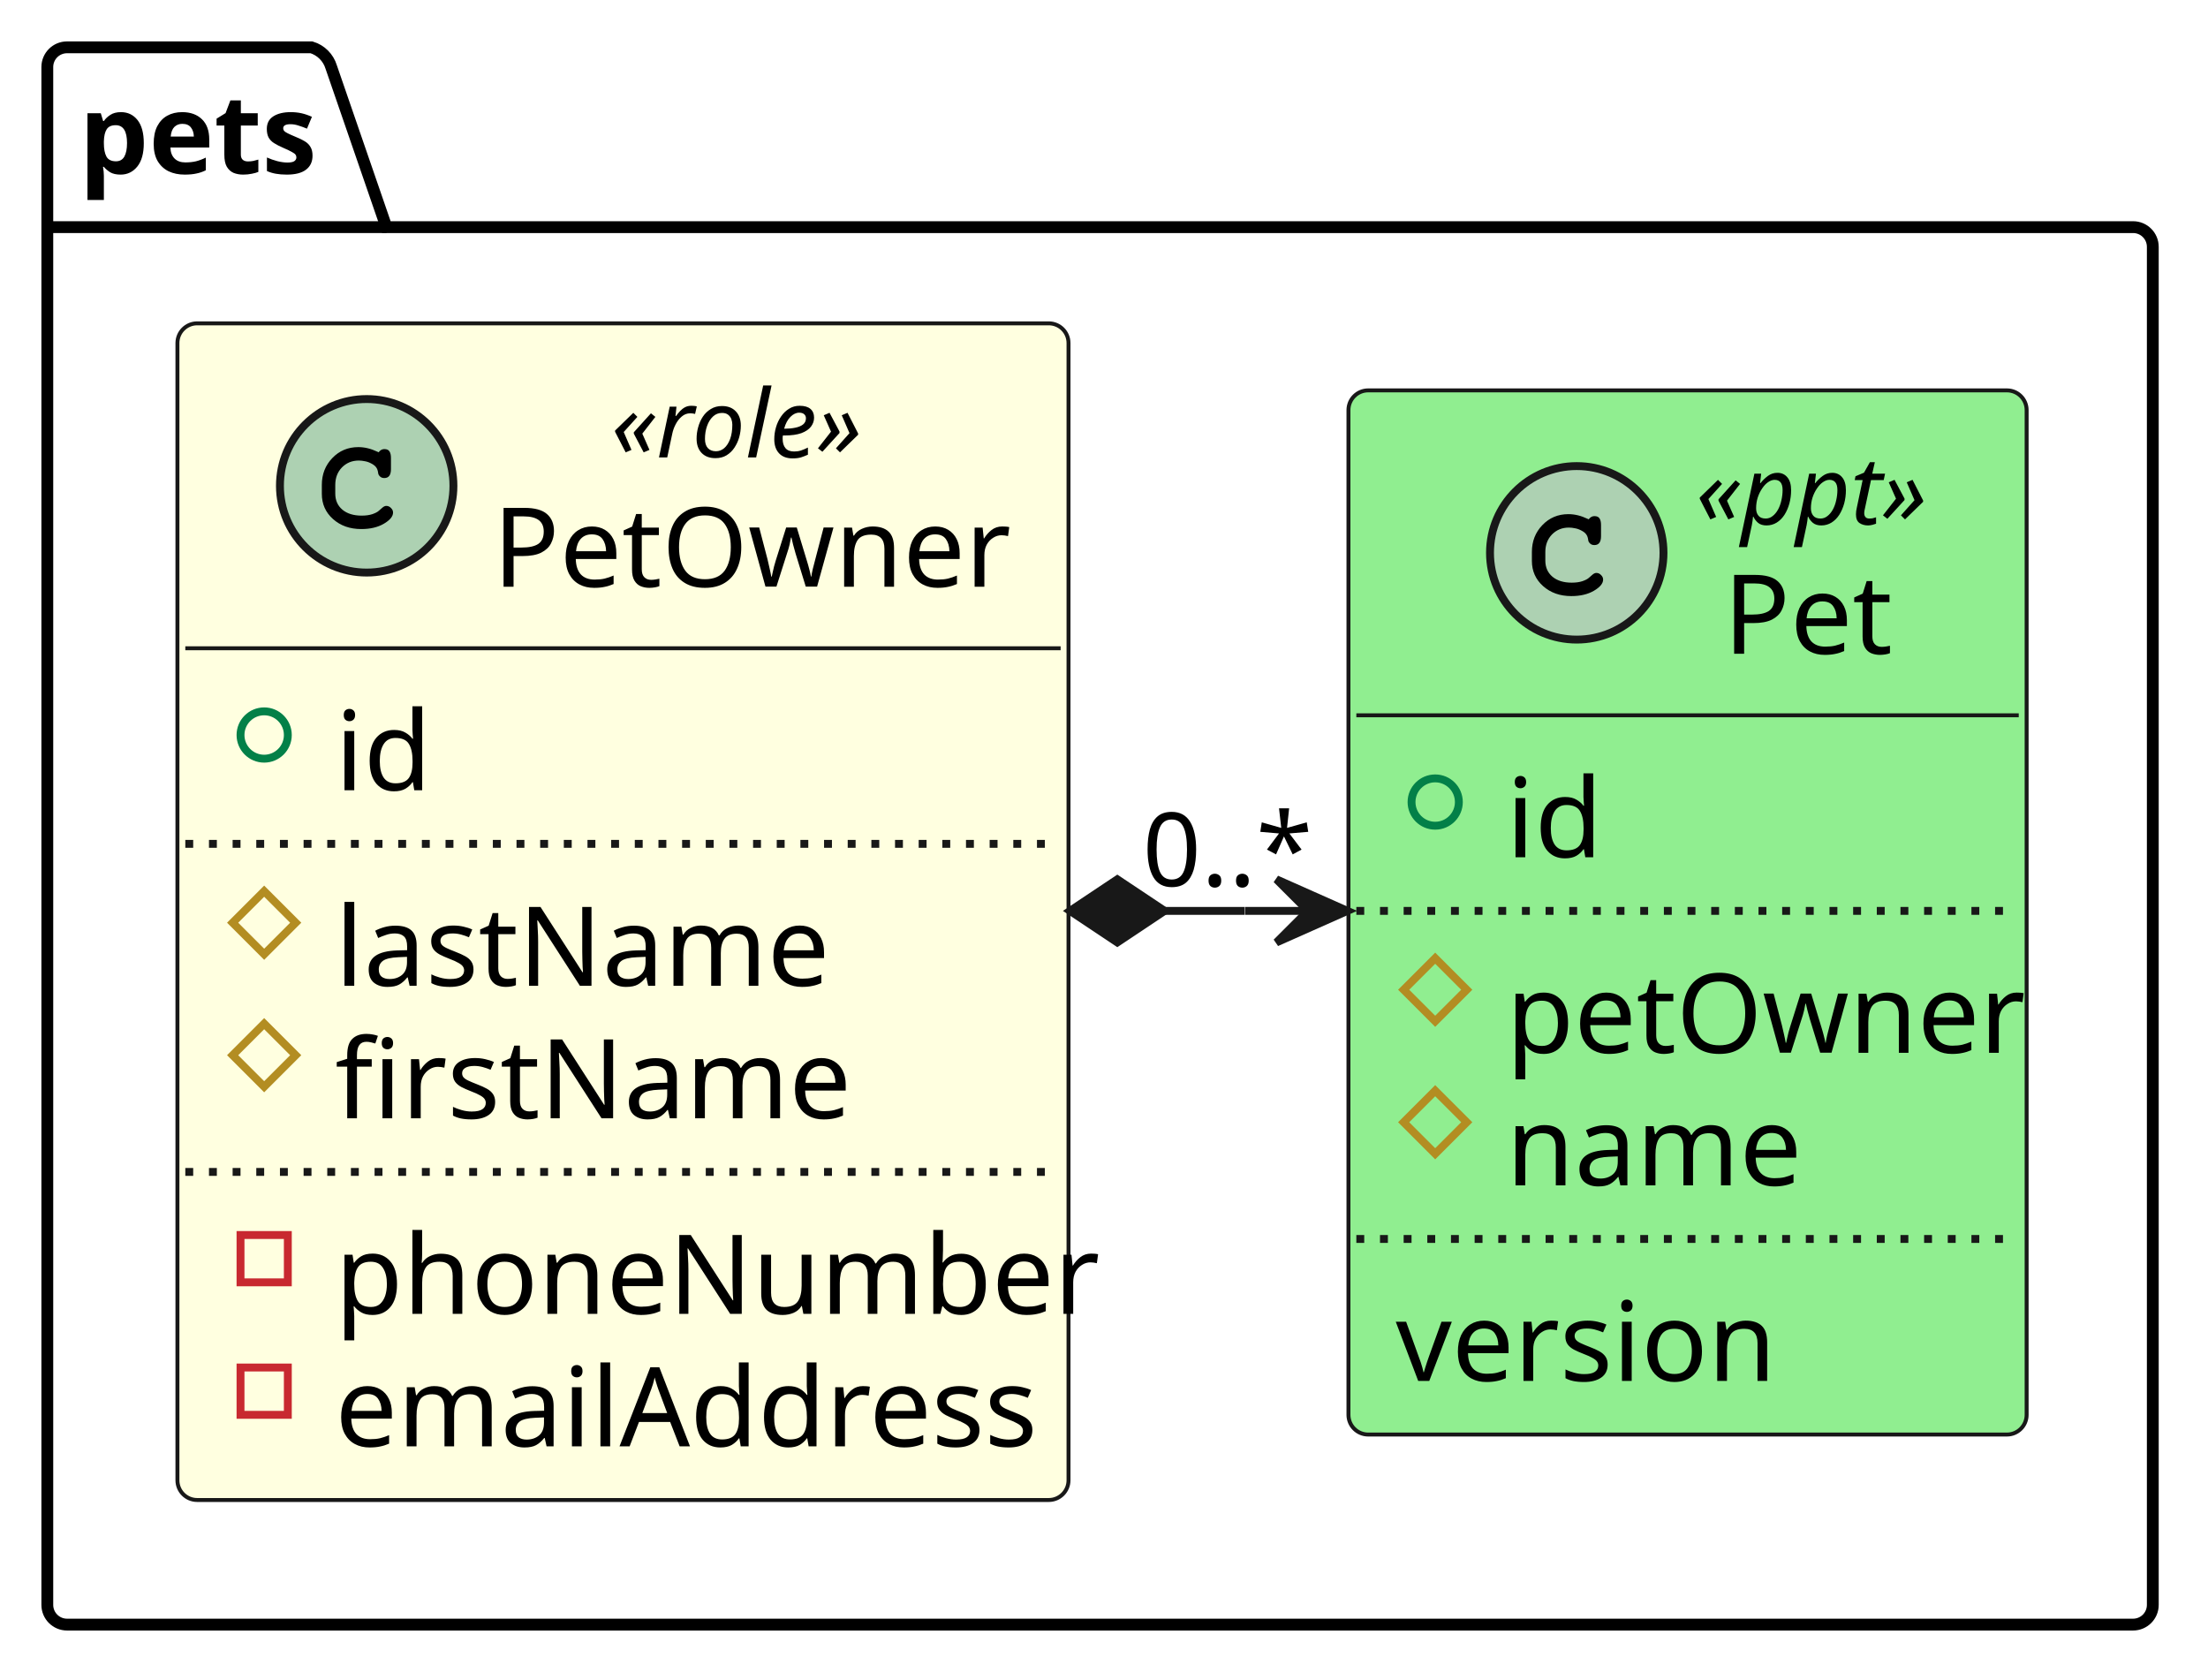
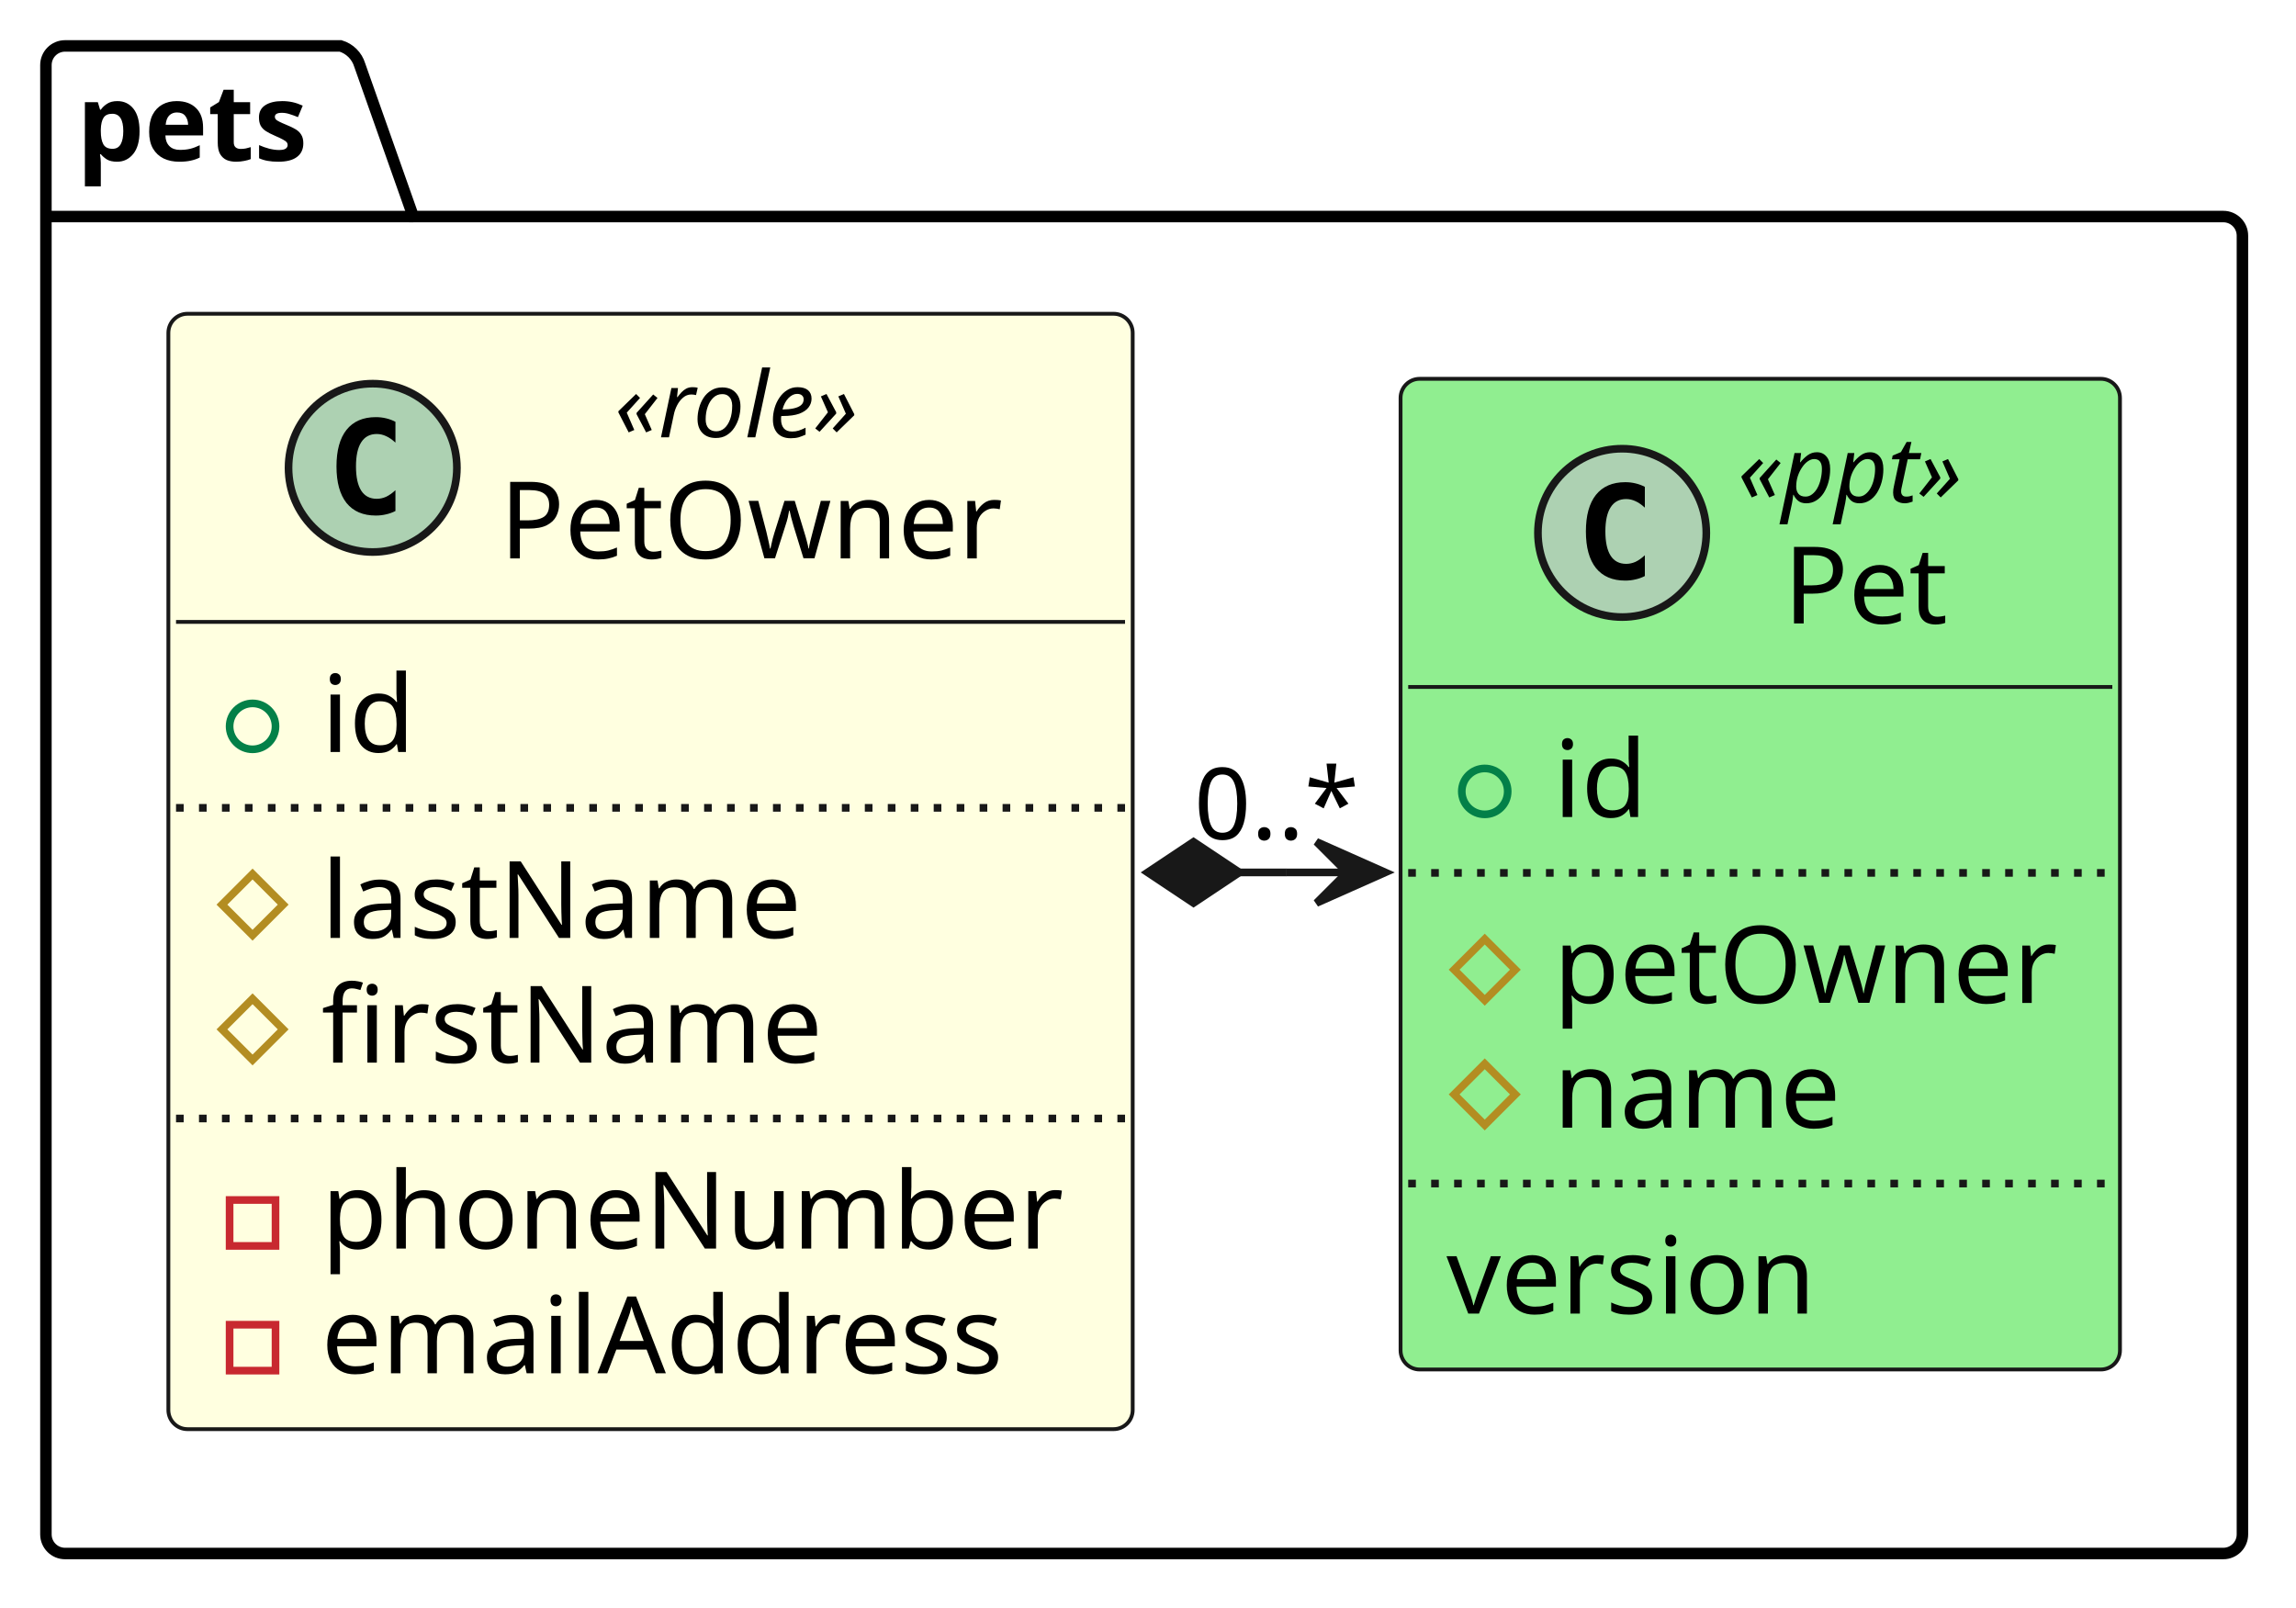
- <svg xmlns="http://www.w3.org/2000/svg" contentStyleType="text/css" height="213px" preserveAspectRatio="none" style="width:280px;height:213px;background:#FFFFFF;" version="1.1" viewBox="0 0 280 213" width="280px" zoomAndPan="magnify">
+ <svg xmlns="http://www.w3.org/2000/svg" contentStyleType="text/css" height="210px" preserveAspectRatio="none" style="width:300px;height:210px;background:#FFFFFF;" version="1.1" viewBox="0 0 300 210" width="300px" zoomAndPan="magnify">
  <defs />
  <g>
    <g id="cluster_pets">
-       <path d="M8.5,6 L39.5,6 A3.75,3.75 0 0 1 42,8.5 L49,28.8 L270.5,28.8 A2.5,2.5 0 0 1 273,31.3 L273,203.5 A2.5,2.5 0 0 1 270.5,206 L8.5,206 A2.5,2.5 0 0 1 6,203.5 L6,8.5 A2.5,2.5 0 0 1 8.5,6 " style="stroke:#000000;stroke-width:1.5;fill:none;" />
-       <line style="stroke:#000000;stroke-width:1.5;fill:none;" x1="6" x2="49" y1="28.8" y2="28.8" />
-       <text fill="#000000" font-family="sans-serif" font-size="14" font-weight="bold" lengthAdjust="spacing" textLength="30" x="10" y="22">pets</text>
+       <path d="M8.5,6 L44.5,6 A3.75,3.75 0 0 1 47,8.5 L54,28.297 L290.5,28.297 A2.5,2.5 0 0 1 293,30.797 L293,200.5 A2.5,2.5 0 0 1 290.5,203 L8.5,203 A2.5,2.5 0 0 1 6,200.5 L6,8.5 A2.5,2.5 0 0 1 8.5,6 " fill="none" style="stroke:#000000;stroke-width:1.5;" />
+       <line style="stroke:#000000;stroke-width:1.5;" x1="6" x2="54" y1="28.297" y2="28.297" />
+       <text fill="#000000" font-family="sans-serif" font-size="14" font-weight="bold" lengthAdjust="spacing" textLength="35" x="10" y="20.995">pets</text>
    </g>
    <g id="elem_Pet">
-       <rect codeLine="14" fill="#90EE90" height="132.4" id="Pet" rx="2.5" ry="2.5" style="stroke:#181818;stroke-width:0.5;" width="86" x="171" y="49.5" />
-       <ellipse cx="199.95" cy="70.1" fill="#ADD1B2" rx="11" ry="11" style="stroke:#181818;stroke-width:1.0;" />
-       <path d="M199.309,73.881 Q200.106,73.881 200.669,73.694 Q201.247,73.491 201.481,73.272 Q201.731,73.037 201.966,72.85 Q202.216,72.647 202.434,72.647 Q202.778,72.647 203.028,72.912 Q203.294,73.162 203.294,73.491 Q203.294,74.225 202.122,74.912 Q200.966,75.584 199.262,75.584 Q197.106,75.584 195.684,74.319 Q194.262,73.053 194.262,71.116 L194.262,69.991 Q194.262,67.959 195.591,66.584 Q196.919,65.194 198.887,65.194 Q200.075,65.194 201.294,65.772 L201.466,65.85 Q201.762,65.444 202.184,65.444 Q202.669,65.444 202.841,65.741 Q203.028,66.022 203.028,66.569 L203.028,67.991 Q203.028,69.116 202.184,69.116 Q201.872,69.116 201.669,68.944 Q201.481,68.772 201.434,68.631 Q201.403,68.475 201.356,68.209 Q201.247,67.694 200.731,67.381 Q200.216,67.069 199.762,66.991 Q199.325,66.897 198.95,66.897 Q197.669,66.897 196.809,67.772 Q195.966,68.647 195.966,69.991 L195.966,71.084 Q195.966,72.366 196.872,73.131 Q197.778,73.881 199.309,73.881 Z " fill="#000000" />
-       <text fill="#000000" font-family="sans-serif" font-size="12" font-style="italic" lengthAdjust="spacing" textLength="27" x="215.05" y="66.5">«ppt»</text>
-       <text fill="#000000" font-family="sans-serif" font-size="14" lengthAdjust="spacing" textLength="20" x="218.55" y="82.9">Pet</text>
-       <line style="stroke:#181818;stroke-width:0.5;" x1="172" x2="256" y1="90.7" y2="90.7" />
-       <ellipse cx="182" cy="101.7" fill="none" rx="3" ry="3" style="stroke:#038048;stroke-width:1.0;" />
-       <text fill="#000000" font-family="sans-serif" font-size="14" lengthAdjust="spacing" textLength="11" x="191" y="108.7">id</text>
-       <line style="stroke:#181818;stroke-width:1.0;stroke-dasharray:1.0,2.0;" x1="172" x2="256" y1="115.5" y2="115.5" />
-       <polygon fill="none" points="182,121.5,186,125.5,182,129.5,178,125.5" style="stroke:#B38D22;stroke-width:1.0;" />
-       <text fill="#000000" font-family="sans-serif" font-size="14" lengthAdjust="spacing" textLength="60" x="191" y="133.5">petOwner</text>
-       <polygon fill="none" points="182,138.3,186,142.3,182,146.3,178,142.3" style="stroke:#B38D22;stroke-width:1.0;" />
-       <text fill="#000000" font-family="sans-serif" font-size="14" lengthAdjust="spacing" textLength="34" x="191" y="150.3">name</text>
-       <line style="stroke:#181818;stroke-width:1.0;stroke-dasharray:1.0,2.0;" x1="172" x2="256" y1="157.1" y2="157.1" />
-       <text fill="#000000" font-family="sans-serif" font-size="14" lengthAdjust="spacing" textLength="44" x="177" y="175.1">version</text>
+       <rect codeLine="14" fill="#90EE90" height="129.453" id="Pet" rx="2.5" ry="2.5" style="stroke:#181818;stroke-width:0.5;" width="94" x="183" y="49.5" />
+       <ellipse cx="211.95" cy="69.633" fill="#ADD1B2" rx="11" ry="11" style="stroke:#181818;stroke-width:1.0;" />
+       <path d="M214.919,75.273 Q214.341,75.57 213.7,75.711 Q213.059,75.867 212.356,75.867 Q209.856,75.867 208.528,74.227 Q207.216,72.57 207.216,69.445 Q207.216,66.32 208.528,64.664 Q209.856,63.008 212.356,63.008 Q213.059,63.008 213.7,63.164 Q214.356,63.32 214.919,63.617 L214.919,66.336 Q214.294,65.758 213.7,65.492 Q213.106,65.211 212.481,65.211 Q211.137,65.211 210.45,66.289 Q209.762,67.352 209.762,69.445 Q209.762,71.539 210.45,72.617 Q211.137,73.68 212.481,73.68 Q213.106,73.68 213.7,73.414 Q214.294,73.133 214.919,72.555 L214.919,75.273 Z " fill="#000000" />
+       <text fill="#000000" font-family="sans-serif" font-size="12" font-style="italic" lengthAdjust="spacing" textLength="35" x="227.05" y="65.639">«ppt»</text>
+       <text fill="#000000" font-family="sans-serif" font-size="14" lengthAdjust="spacing" textLength="23" x="233.05" y="81.464">Pet</text>
+       <line style="stroke:#181818;stroke-width:0.5;" x1="184" x2="276" y1="89.766" y2="89.766" />
+       <ellipse cx="194" cy="103.414" fill="none" rx="3" ry="3" style="stroke:#038048;stroke-width:1.0;" />
+       <text fill="#000000" font-family="sans-serif" font-size="14" lengthAdjust="spacing" textLength="12" x="203" y="106.761">id</text>
+       <line style="stroke:#181818;stroke-width:1.0;stroke-dasharray:1.0,2.0;" x1="184" x2="276" y1="114.062" y2="114.062" />
+       <polygon fill="none" points="194,122.711,198,126.711,194,130.711,190,126.711" style="stroke:#B38D22;stroke-width:1.0;" />
+       <text fill="#000000" font-family="sans-serif" font-size="14" lengthAdjust="spacing" textLength="68" x="203" y="131.058">petOwner</text>
+       <polygon fill="none" points="194,139.008,198,143.008,194,147.008,190,143.008" style="stroke:#B38D22;stroke-width:1.0;" />
+       <text fill="#000000" font-family="sans-serif" font-size="14" lengthAdjust="spacing" textLength="39" x="203" y="147.355">name</text>
+       <line style="stroke:#181818;stroke-width:1.0;stroke-dasharray:1.0,2.0;" x1="184" x2="276" y1="154.656" y2="154.656" />
+       <text fill="#000000" font-family="sans-serif" font-size="14" lengthAdjust="spacing" textLength="50" x="189" y="171.651">version</text>
    </g>
    <g id="elem_PetOwner">
-       <rect codeLine="23" fill="#FFFFE0" height="149.2" id="PetOwner" rx="2.5" ry="2.5" style="stroke:#181818;stroke-width:0.5;" width="113" x="22.5" y="41" />
-       <ellipse cx="46.5" cy="61.6" fill="#ADD1B2" rx="11" ry="11" style="stroke:#181818;stroke-width:1.0;" />
-       <path d="M45.859,65.381 Q46.656,65.381 47.219,65.194 Q47.797,64.991 48.031,64.772 Q48.281,64.537 48.516,64.35 Q48.766,64.147 48.984,64.147 Q49.328,64.147 49.578,64.412 Q49.844,64.662 49.844,64.991 Q49.844,65.725 48.672,66.412 Q47.516,67.084 45.812,67.084 Q43.656,67.084 42.234,65.819 Q40.812,64.553 40.812,62.616 L40.812,61.491 Q40.812,59.459 42.141,58.084 Q43.469,56.694 45.438,56.694 Q46.625,56.694 47.844,57.272 L48.016,57.35 Q48.312,56.944 48.734,56.944 Q49.219,56.944 49.391,57.241 Q49.578,57.522 49.578,58.069 L49.578,59.491 Q49.578,60.616 48.734,60.616 Q48.422,60.616 48.219,60.444 Q48.031,60.272 47.984,60.131 Q47.953,59.975 47.906,59.709 Q47.797,59.194 47.281,58.881 Q46.766,58.569 46.312,58.491 Q45.875,58.397 45.5,58.397 Q44.219,58.397 43.359,59.272 Q42.516,60.147 42.516,61.491 L42.516,62.584 Q42.516,63.866 43.422,64.631 Q44.328,65.381 45.859,65.381 Z " fill="#000000" />
-       <text fill="#000000" font-family="sans-serif" font-size="12" font-style="italic" lengthAdjust="spacing" textLength="31" x="77.5" y="58">«role»</text>
-       <text fill="#000000" font-family="sans-serif" font-size="14" lengthAdjust="spacing" textLength="61" x="62.5" y="74.4">PetOwner</text>
-       <line style="stroke:#181818;stroke-width:0.5;" x1="23.5" x2="134.5" y1="82.2" y2="82.2" />
-       <ellipse cx="33.5" cy="93.2" fill="none" rx="3" ry="3" style="stroke:#038048;stroke-width:1.0;" />
-       <text fill="#000000" font-family="sans-serif" font-size="14" lengthAdjust="spacing" textLength="11" x="42.5" y="100.2">id</text>
-       <line style="stroke:#181818;stroke-width:1.0;stroke-dasharray:1.0,2.0;" x1="23.5" x2="134.5" y1="107" y2="107" />
-       <polygon fill="none" points="33.5,113,37.5,117,33.5,121,29.5,117" style="stroke:#B38D22;stroke-width:1.0;" />
-       <text fill="#000000" font-family="sans-serif" font-size="14" lengthAdjust="spacing" textLength="58" x="42.5" y="125">lastName</text>
-       <polygon fill="none" points="33.5,129.8,37.5,133.8,33.5,137.8,29.5,133.8" style="stroke:#B38D22;stroke-width:1.0;" />
-       <text fill="#000000" font-family="sans-serif" font-size="14" lengthAdjust="spacing" textLength="59" x="42.5" y="141.8">firstName</text>
-       <line style="stroke:#181818;stroke-width:1.0;stroke-dasharray:1.0,2.0;" x1="23.5" x2="134.5" y1="148.6" y2="148.6" />
-       <rect fill="none" height="6" style="stroke:#C82930;stroke-width:1.0;" width="6" x="30.5" y="156.6" />
-       <text fill="#000000" font-family="sans-serif" font-size="14" lengthAdjust="spacing" textLength="87" x="42.5" y="166.6">phoneNumber</text>
-       <rect fill="none" height="6" style="stroke:#C82930;stroke-width:1.0;" width="6" x="30.5" y="173.4" />
-       <text fill="#000000" font-family="sans-serif" font-size="14" lengthAdjust="spacing" textLength="83" x="42.5" y="183.4">emailAddress</text>
+       <rect codeLine="23" fill="#FFFFE0" height="145.75" id="PetOwner" rx="2.5" ry="2.5" style="stroke:#181818;stroke-width:0.5;" width="126" x="22" y="41" />
+       <ellipse cx="48.7" cy="61.133" fill="#ADD1B2" rx="11" ry="11" style="stroke:#181818;stroke-width:1.0;" />
+       <path d="M51.669,66.773 Q51.091,67.07 50.45,67.211 Q49.809,67.367 49.106,67.367 Q46.606,67.367 45.278,65.727 Q43.966,64.07 43.966,60.945 Q43.966,57.82 45.278,56.164 Q46.606,54.508 49.106,54.508 Q49.809,54.508 50.45,54.664 Q51.106,54.82 51.669,55.117 L51.669,57.836 Q51.044,57.258 50.45,56.992 Q49.856,56.711 49.231,56.711 Q47.888,56.711 47.2,57.789 Q46.513,58.852 46.513,60.945 Q46.513,63.039 47.2,64.117 Q47.888,65.18 49.231,65.18 Q49.856,65.18 50.45,64.914 Q51.044,64.633 51.669,64.055 L51.669,66.773 Z " fill="#000000" />
+       <text fill="#000000" font-family="sans-serif" font-size="12" font-style="italic" lengthAdjust="spacing" textLength="38" x="80.3" y="57.139">«role»</text>
+       <text fill="#000000" font-family="sans-serif" font-size="14" lengthAdjust="spacing" textLength="68" x="65.3" y="72.964">PetOwner</text>
+       <line style="stroke:#181818;stroke-width:0.5;" x1="23" x2="147" y1="81.266" y2="81.266" />
+       <ellipse cx="33" cy="94.914" fill="none" rx="3" ry="3" style="stroke:#038048;stroke-width:1.0;" />
+       <text fill="#000000" font-family="sans-serif" font-size="14" lengthAdjust="spacing" textLength="12" x="42" y="98.261">id</text>
+       <line style="stroke:#181818;stroke-width:1.0;stroke-dasharray:1.0,2.0;" x1="23" x2="147" y1="105.562" y2="105.562" />
+       <polygon fill="none" points="33,114.211,37,118.211,33,122.211,29,118.211" style="stroke:#B38D22;stroke-width:1.0;" />
+       <text fill="#000000" font-family="sans-serif" font-size="14" lengthAdjust="spacing" textLength="64" x="42" y="122.558">lastName</text>
+       <polygon fill="none" points="33,130.508,37,134.508,33,138.508,29,134.508" style="stroke:#B38D22;stroke-width:1.0;" />
+       <text fill="#000000" font-family="sans-serif" font-size="14" lengthAdjust="spacing" textLength="65" x="42" y="138.855">firstName</text>
+       <line style="stroke:#181818;stroke-width:1.0;stroke-dasharray:1.0,2.0;" x1="23" x2="147" y1="146.156" y2="146.156" />
+       <rect fill="none" height="6" style="stroke:#C82930;stroke-width:1.0;" width="6" x="30" y="156.805" />
+       <text fill="#000000" font-family="sans-serif" font-size="14" lengthAdjust="spacing" textLength="100" x="42" y="163.151">phoneNumber</text>
+       <rect fill="none" height="6" style="stroke:#C82930;stroke-width:1.0;" width="6" x="30" y="173.102" />
+       <text fill="#000000" font-family="sans-serif" font-size="14" lengthAdjust="spacing" textLength="93" x="42" y="179.448">emailAddress</text>
    </g>
    <g id="link_PetOwner_Pet">
-       <path codeLine="35" d="M147.69,115.5 C147.69,115.5 154.84,115.5 157.81,115.5 " fill="none" id="PetOwner-Pet" style="stroke:#181818;stroke-width:1.0;" />
-       <polygon fill="#181818" points="170.87,115.5,161.87,111.5,165.87,115.5,161.87,119.5,170.87,115.5" style="stroke:#181818;stroke-width:1.0;" />
-       <line style="stroke:#181818;stroke-width:1.0;" x1="165.87" x2="157.87" y1="115.5" y2="115.5" />
-       <polygon fill="#181818" points="135.69,115.5,141.69,119.5,147.69,115.5,141.69,111.5,135.69,115.5" style="stroke:#181818;stroke-width:1.0;" />
-       <text fill="#000000" font-family="sans-serif" font-size="13" lengthAdjust="spacing" textLength="18" x="144.888" y="112.367">0..*</text>
+       <path codeLine="35" d="M161.95,114 C161.95,114 166.31,114 168.05,114 " fill="none" id="PetOwner-Pet" style="stroke:#181818;stroke-width:1.0;" />
+       <polygon fill="#181818" points="149.95,114,155.95,118,161.95,114,155.95,110,149.95,114" style="stroke:#181818;stroke-width:1.0;" />
+       <polygon fill="#181818" points="181.01,114,172.01,110,176.01,114,172.01,118,181.01,114" style="stroke:#181818;stroke-width:1.0;" />
+       <line style="stroke:#181818;stroke-width:1.0;" x1="176.01" x2="168.01" y1="114" y2="114" />
+       <text fill="#000000" font-family="sans-serif" font-size="13" lengthAdjust="spacing" textLength="23" x="156.021" y="109.658">0..*</text>
    </g>
  </g>
</svg>
